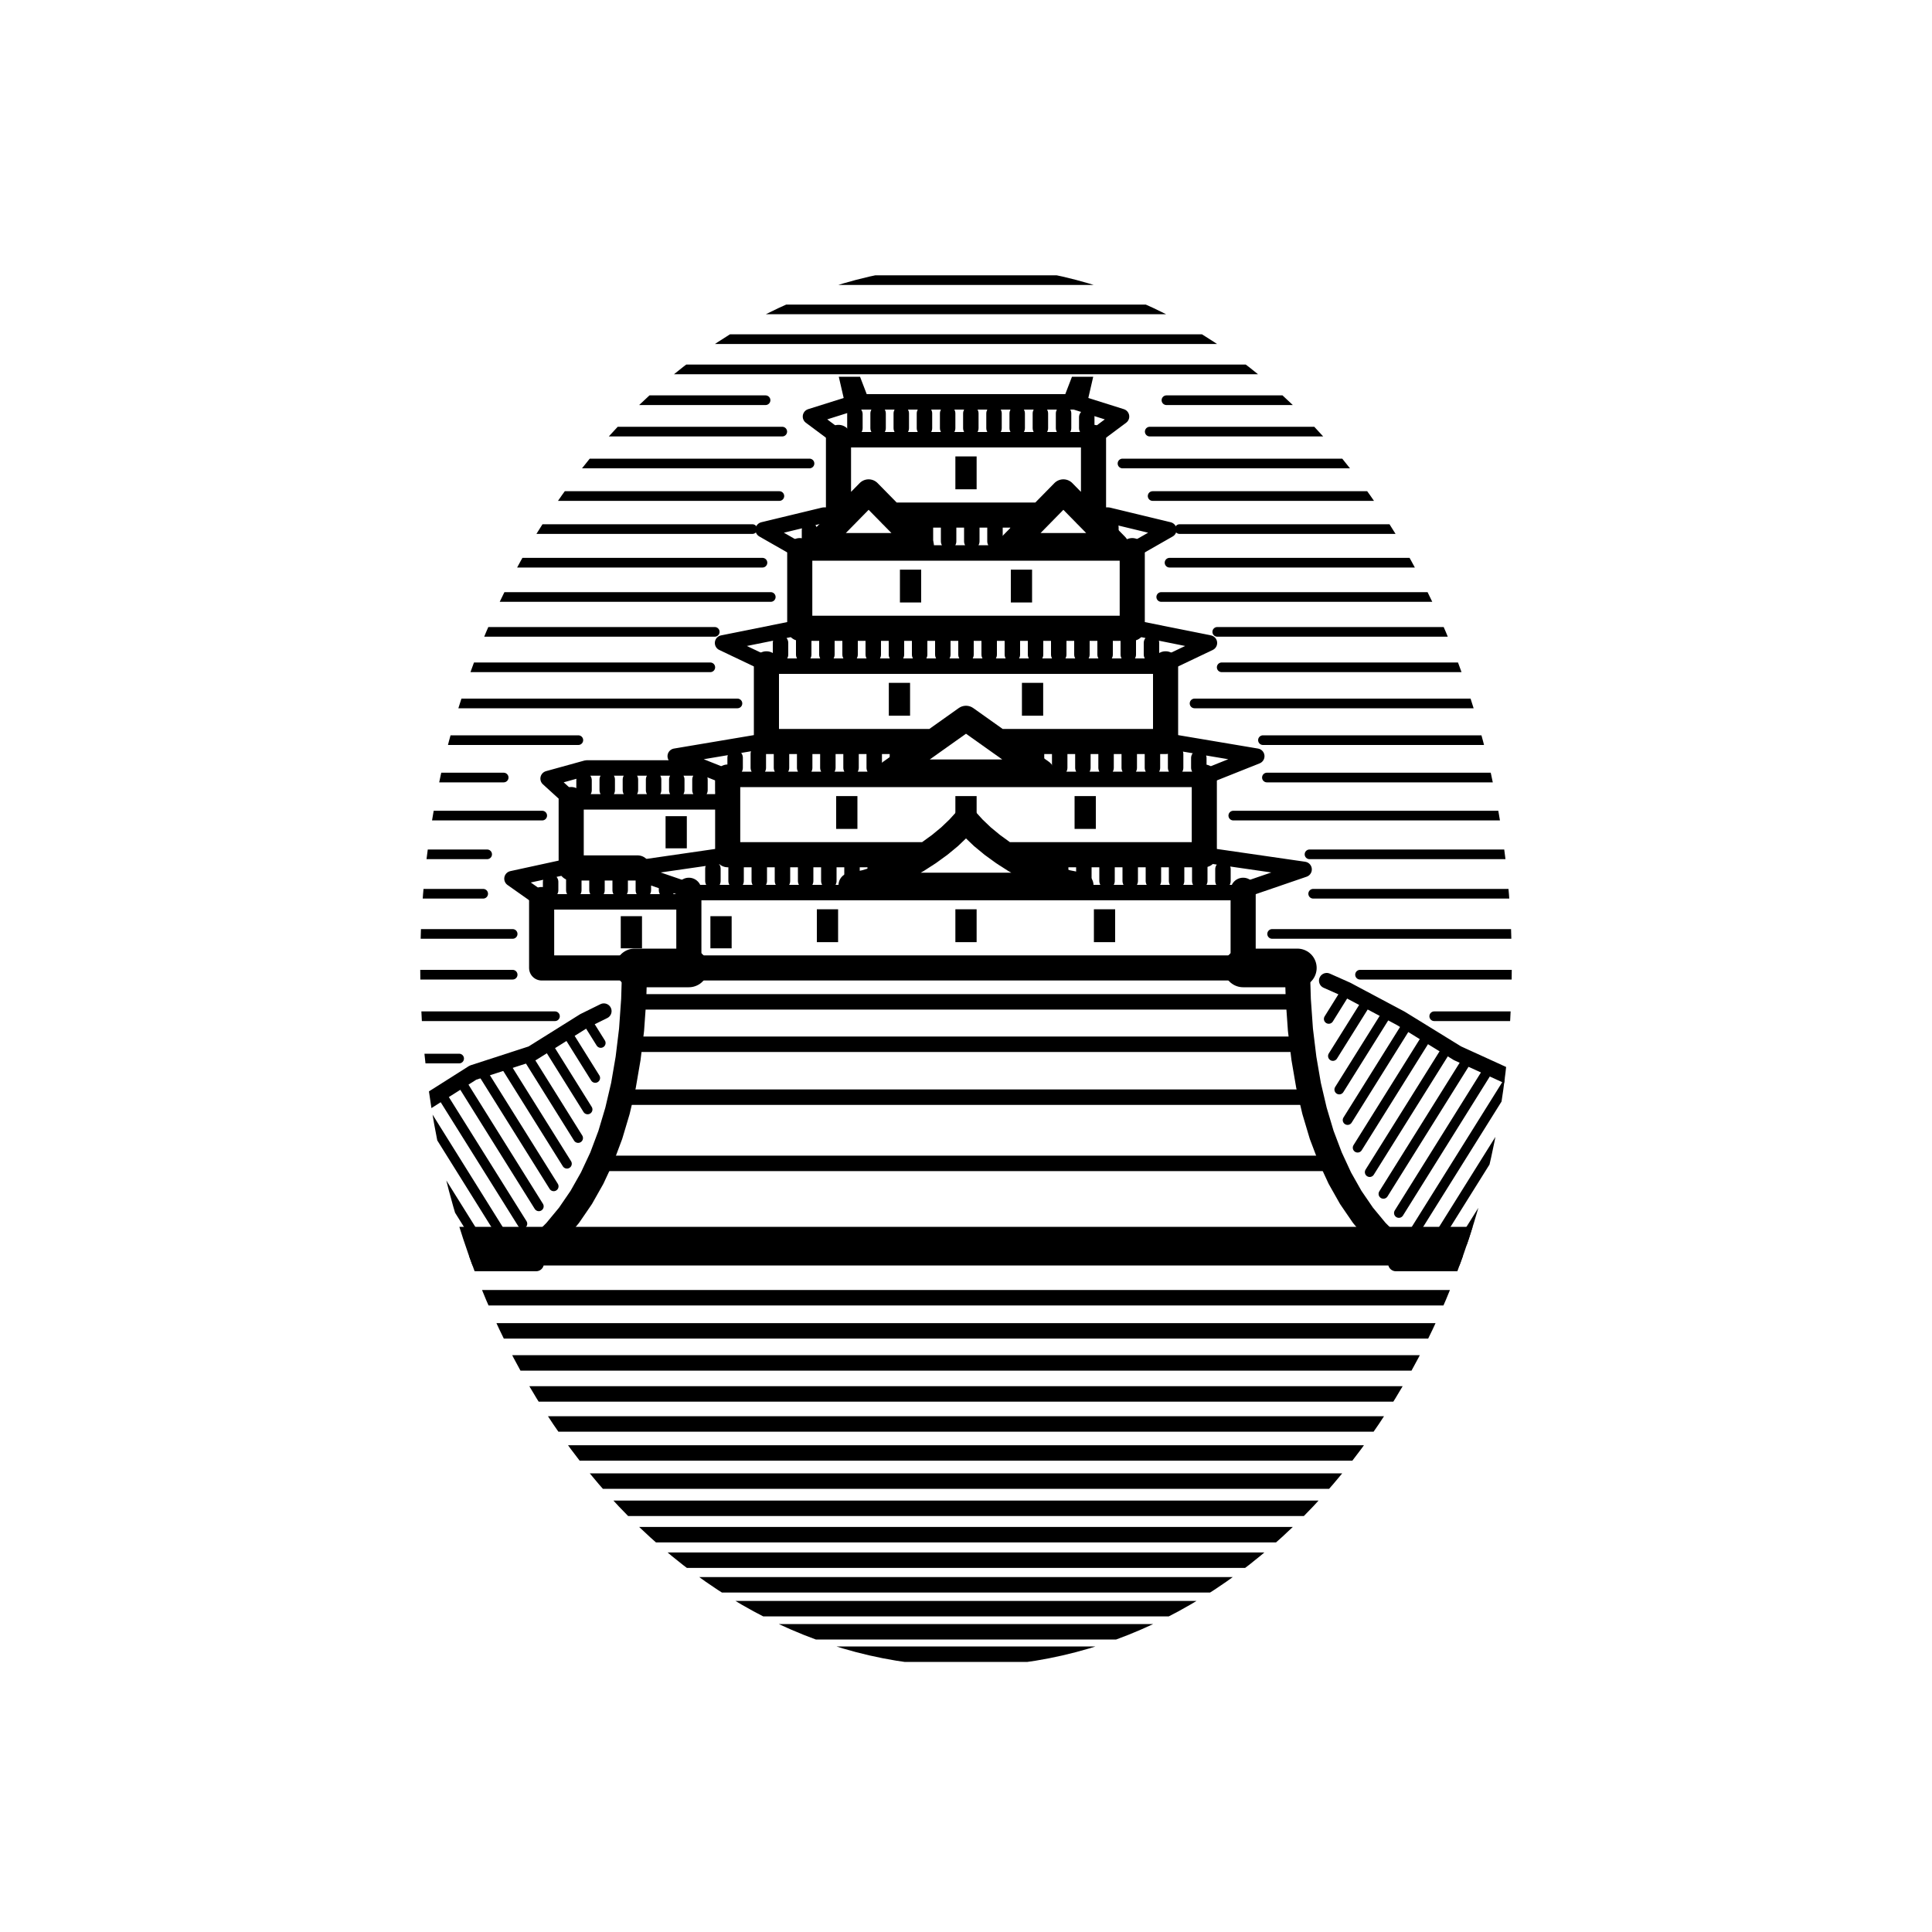
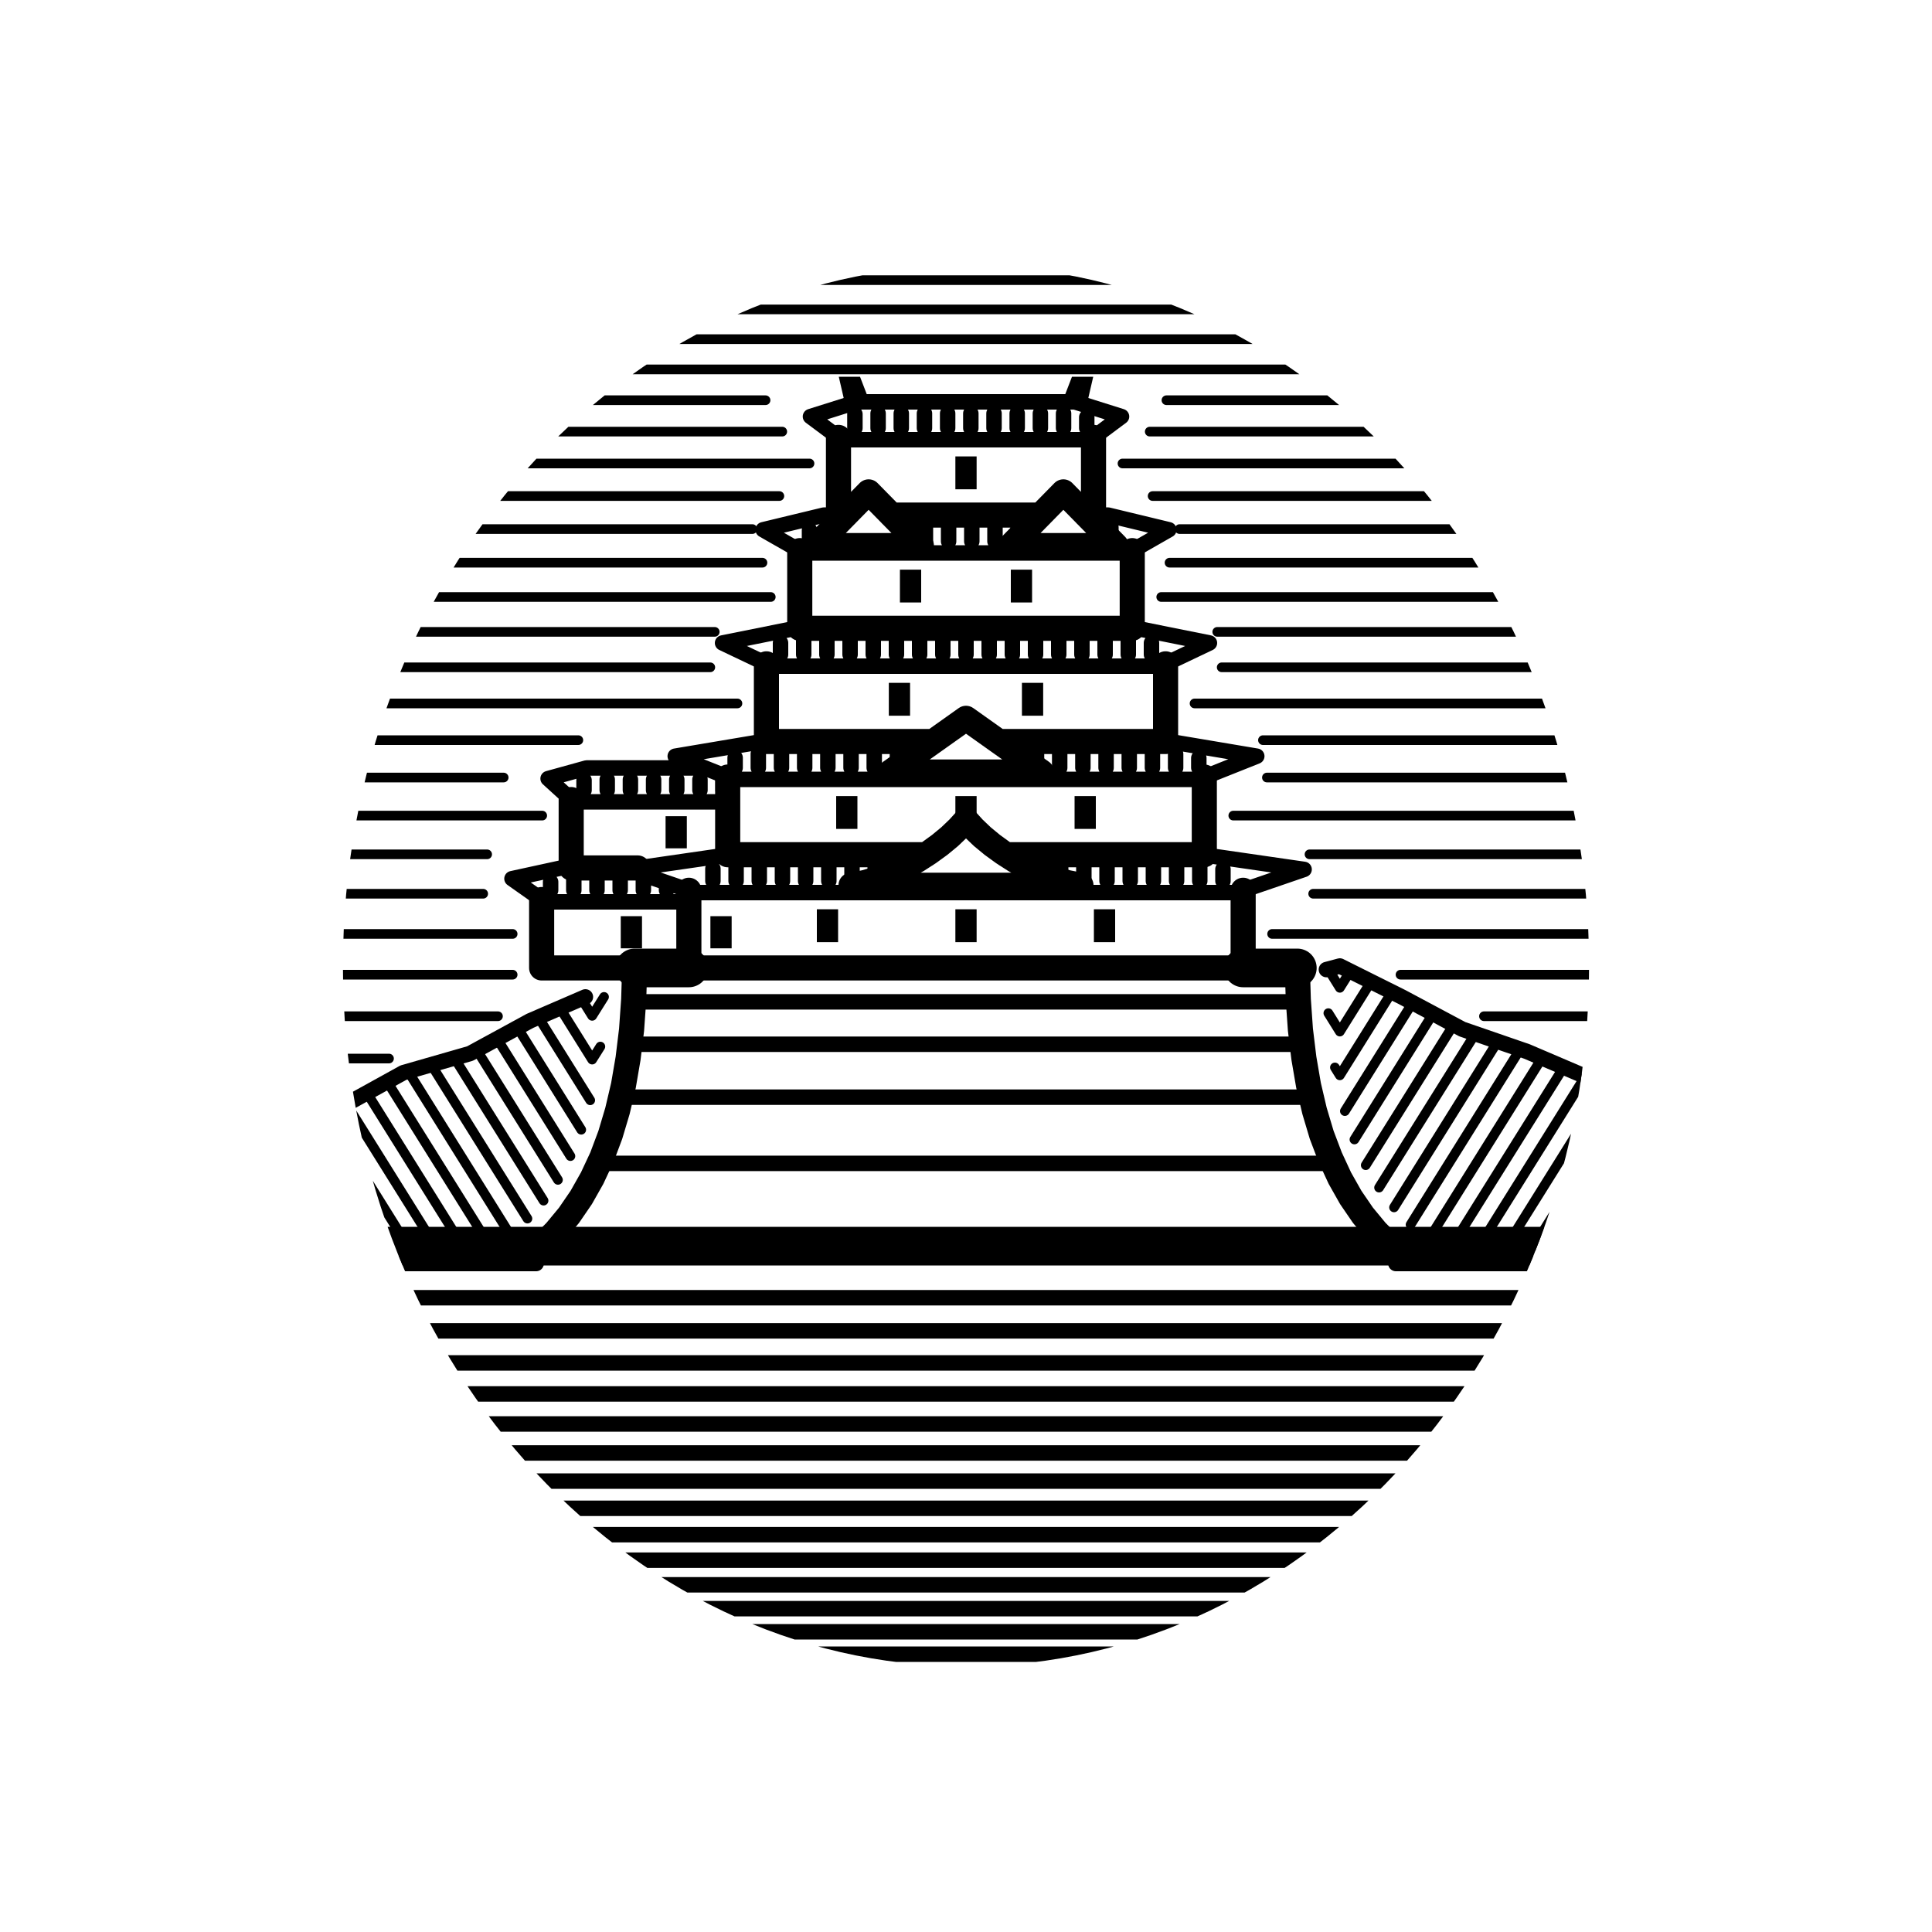
<svg xmlns="http://www.w3.org/2000/svg" viewBox="0 0 200 200">
  <defs>
    <clipPath id="w">
-       <path d="M43.5 100A56.5 72.5 0 1 1 156.5 100A56.5 72.5 0 1 1 43.5 100Z" />
+       <path d="M35.5 100A64.5 72.5 0 1 1 164.5 100A64.5 72.5 0 1 1 35.5 100Z" />
    </clipPath>
  </defs>
  <g clip-path="url(#w)" fill="none" stroke="#000" stroke-linecap="round" stroke-linejoin="round">
    <path d="M64.26 94.84L66.46 94.84L66.46 98.17L64.26 98.17ZM73.54 94.84L75.74 94.84L75.74 98.17L73.54 98.17ZM68.9 84.49L71.1 84.49L71.1 87.82L68.9 87.82ZM84.56 94.13L86.76 94.13L86.76 97.53L84.56 97.53ZM98.9 94.13L101.1 94.13L101.1 97.53L98.9 97.53ZM113.24 94.13L115.44 94.13L115.44 97.53L113.24 97.53ZM86.56 82.41L88.76 82.41L88.76 85.81L86.56 85.81ZM98.9 82.41L101.1 82.41L101.1 85.81L98.9 85.81ZM111.24 82.41L113.44 82.41L113.44 85.81L111.24 85.81ZM92.01 70.69L94.21 70.69L94.21 74.09L92.01 74.09ZM105.79 70.69L107.99 70.69L107.99 74.09L105.79 74.09ZM93.16 58.97L95.36 58.97L95.36 62.37L93.16 62.37ZM104.64 58.97L106.84 58.97L106.84 62.37L104.64 62.37ZM98.9 47.25L101.1 47.25L101.1 50.65L98.9 50.65ZM87.43 41.6L86.83 39L89.03 39L90.03 41.6ZM109.97 41.6L110.97 39L113.17 39L112.57 41.6Z" fill="#000" stroke="none" />
-     <path d="M43.5 29L156.5 29M43.5 32.03L156.5 32.03M43.5 35.11L156.5 35.11M43.5 38.24L156.5 38.24M43.5 41.43L79.25 41.43M120.75 41.43L156.5 41.43M43.5 44.68L80.98 44.68M119.02 44.68L156.5 44.68M43.5 47.98L83.8 47.98M116.2 47.98L156.5 47.98M43.5 51.35L80.68 51.35M119.32 51.35L156.5 51.35M43.5 54.77L77.89 54.77M122.11 54.77L156.5 54.77M43.5 58.25L78.93 58.25M121.07 58.25L156.5 58.25M43.5 61.8L79.79 61.8M120.21 61.8L156.5 61.8M43.5 65.41L73.99 65.41M126.01 65.41L156.5 65.41M43.5 69.08L73.53 69.08M126.47 69.08L156.5 69.08M43.5 72.82L76.34 72.82M123.66 72.82L156.5 72.82M43.5 76.62L59.87 76.62M130.74 76.62L156.5 76.62M43.5 80.49L52.14 80.49M131.15 80.49L156.5 80.49M43.5 84.43L56.13 84.43M127.67 84.43L156.5 84.43M43.5 88.44L50.43 88.44M135.56 88.44L156.5 88.44M43.5 92.52L50.02 92.52M135.94 92.52L156.5 92.52M43.5 96.68L53.07 96.68M131.69 96.68L156.5 96.68M43.5 100.9L53.07 100.9M140.79 100.9L156.5 100.9M43.5 105.2L57.45 105.2M148.47 105.2L156.5 105.2M43.5 109.58L47.53 109.58M60.69 105.57L62.19 107.97M58.64 106.82L61.62 111.59M56.61 108.09L60.83 114.85M54.5 109.24L59.85 117.81M52.15 110.01L58.69 120.47M49.79 110.77L57.32 122.81M47.65 111.87L55.78 124.88M45.62 113.16L54.08 126.68M43.6 114.44L52.69 129M43.5 118.82L49.86 129M43.5 123.34L47.03 129M43.5 127.87L44.2 129M137.55 105.48L139.44 102.45M137.98 109.32L141.57 103.58M138.64 112.79L143.69 104.72M139.5 115.95L145.78 105.9M140.54 118.81L147.82 107.16M141.79 121.34L149.87 108.42M143.21 123.59L151.99 109.54M144.81 125.57L154.19 110.55M145.49 129L156.4 111.55M148.32 129L156.5 115.92M151.15 129L156.5 120.44M153.98 129L156.5 124.97" stroke-width="1" />
-     <path d="M43.5 114.5L48.96 111.04L55.06 109.06L60.46 105.68L62.51 104.67M137.34 101.52L139.43 102.45L145.01 105.42L150.87 109.03L156.5 111.6M43.5 130.8L55.5 130.8M144.5 130.8L156.5 130.8M43.5 134.34L156.5 134.34M43.5 137.77L156.5 137.77M43.5 141.09L156.5 141.09M43.5 144.3L156.5 144.3M43.5 147.41L156.5 147.41M43.5 150.41L156.5 150.41M43.5 153.32L156.5 153.32M43.5 156.14L156.5 156.14M43.5 158.87L156.5 158.87M43.5 161.51L156.5 161.51M43.5 164.06L156.5 164.06M43.5 166.53L156.5 166.53M43.5 168.92L156.5 168.92M43.5 171.24L156.5 171.24M53 90.96L58.1 89.85L59.13 89.85L66.01 89.85M71.31 93.36L56.4 93.36L53 90.96M69 91.37L69 92.16M66.6 91.05L66.6 92.16M64.2 91.05L64.2 92.16M61.8 91.05L61.8 92.16M59.4 91.05L59.4 92.16M57 91.29L57 92.16M56.74 80.6L60.72 79.5L72.97 79.5M75.33 83.01L59.39 83.01L56.74 80.6M74.86 80.7L74.86 81.8M72.46 80.7L72.46 81.8M70.06 80.7L70.06 81.8M67.66 80.7L67.66 81.8M65.26 80.7L65.26 81.8M62.86 80.7L62.86 81.8M60.46 80.77L60.46 81.8M62.81 120.43L137.19 120.43M65.05 113.58L134.95 113.58M66 108.1L134 108.1M66.39 103.71L133.61 103.71M65 90L75.5 88.48M124.5 88.48L135 90L128 92.4L72 92.4L65 90M126.6 89.98L126.6 91.2M124.2 89.68L124.2 91.2M121.8 89.68L121.8 91.2M119.4 89.68L119.4 91.2M117 89.68L117 91.2M114.6 89.68L114.6 91.2M112.2 89.68L112.2 91.2M109.8 89.68L109.8 91.16M107.4 89.68L107.4 90.27M93 89.68L93 90.08M90.6 89.68L90.6 91.04M88.2 89.68L88.2 91.2M85.8 89.68L85.8 91.2M83.4 89.68L83.4 91.2M81 89.68L81 91.2M78.6 89.68L78.6 91.2M76.2 89.68L76.2 91.2M73.8 89.93L73.8 91.2M69.9 78.28L78.93 76.76L79.34 76.76M120.66 76.76L121.07 76.76L130.1 78.28L124.08 80.68L75.92 80.68L69.9 78.28M124.1 78.47L124.1 79.47M121.7 78.07L121.7 79.48M119.3 77.96L119.3 79.48M116.9 77.96L116.9 79.48M114.5 77.96L114.5 79.48M112.1 77.96L112.1 79.48M109.7 77.96L109.7 79.48M107.3 77.96L107.3 79.48M92.9 77.96L92.9 79.41M90.5 77.96L90.5 79.48M88.1 77.96L88.1 79.48M85.7 77.96L85.7 79.48M83.3 77.96L83.3 79.48M80.9 77.96L80.9 79.48M78.5 78.03L78.5 79.48M76.1 78.44L76.1 79.48M74.8 66.56L82.36 65.04L82.79 65.04L117.21 65.04L117.64 65.04L125.2 66.56L120.16 68.96L79.84 68.96L74.8 66.56M119.2 66.55L119.2 67.76M116.8 66.24L116.8 67.76M114.4 66.24L114.4 67.76M112 66.24L112 67.76M109.6 66.24L109.6 67.76M107.2 66.24L107.2 67.76M104.8 66.24L104.8 67.76M102.4 66.24L102.4 67.76M100 66.24L100 67.76M97.6 66.24L97.6 67.76M95.2 66.24L95.2 67.76M92.8 66.24L92.8 67.76M90.4 66.24L90.4 67.76M88 66.24L88 67.76M85.6 66.24L85.6 67.76M83.2 66.24L83.2 67.76M80.8 66.55L80.8 67.76M79 54.84L85.3 53.32L86.8 53.32L87.57 53.32M92.27 53.32L107.73 53.32M112.43 53.32L113.2 53.32L114.7 53.32L121 54.84L116.8 57.24L83.2 57.24L79 54.84M115 54.59L115 55.93M105.4 54.52L105.4 55.69M103 54.52L103 56.04M100.6 54.52L100.6 56.04M98.2 54.52L98.2 56.04M95.8 54.52L95.8 56.04M86.2 54.52L86.2 54.71M83.8 54.88L83.8 56.04M83.9 43.12L88.73 41.6L111.27 41.6L116.1 43.12L112.88 45.52L87.12 45.52ZM112.5 43.19L112.5 44.32M110.1 42.8L110.1 44.32M107.7 42.8L107.7 44.32M105.3 42.8L105.3 44.32M102.9 42.8L102.9 44.32M100.5 42.8L100.5 44.32M98.1 42.8L98.1 44.32M95.7 42.8L95.7 44.32M93.3 42.8L93.3 44.32M90.9 42.8L90.9 44.32M88.5 42.87L88.5 44.32" stroke-width="1.6" />
+     <path d="M35.5 29L164.5 29M35.5 32.03L164.5 32.03M35.5 35.11L164.5 35.11M35.5 38.24L164.5 38.24M35.5 41.43L79.25 41.43M120.75 41.43L164.5 41.43M35.5 44.68L80.98 44.68M119.02 44.68L164.5 44.68M35.5 47.98L83.8 47.98M116.2 47.98L164.5 47.98M35.5 51.35L80.68 51.35M119.32 51.35L164.5 51.35M35.5 54.77L77.89 54.77M122.11 54.77L164.5 54.77M35.5 58.25L78.93 58.25M121.07 58.25L164.5 58.25M35.5 61.8L79.79 61.8M120.21 61.8L164.5 61.8M35.5 65.41L73.99 65.41M126.01 65.41L164.5 65.41M35.5 69.08L73.53 69.08M126.47 69.08L164.5 69.08M35.5 72.82L76.34 72.82M123.66 72.82L164.5 72.82M35.5 76.62L59.87 76.62M130.74 76.62L164.5 76.62M35.5 80.49L52.14 80.49M131.15 80.49L164.5 80.49M35.5 84.43L56.13 84.43M127.67 84.43L164.5 84.43M35.5 88.44L50.43 88.44M135.56 88.44L164.5 88.44M35.5 92.52L50.02 92.52M135.94 92.52L164.5 92.52M35.5 96.68L53.07 96.68M131.69 96.68L164.5 96.68M35.5 100.9L53.07 100.9M144.98 100.9L164.5 100.9M35.5 105.2L51.55 105.2M153.62 105.2L164.5 105.2M35.5 109.58L40.27 109.58M60.19 103.38L61.3 105.16M57.96 104.34L61.3 109.69M55.73 105.3L61.1 113.9M53.57 106.38L60.17 116.95M51.46 107.53L59.05 119.68M49.35 108.68L57.76 122.14M47.04 109.52L56.27 124.29M44.64 110.21L54.6 126.15M42.25 110.9L53.55 129M40.08 111.97L50.72 129M37.98 113.13L47.89 129M35.87 114.29L45.06 129M35.5 118.22L42.23 129M35.5 122.75L39.4 129M35.5 127.28L36.57 129M61.3 105.16L62.53 103.2M61.3 109.69L62.15 108.34M137.49 100.32L138.7 102.26M137.51 104.88L138.7 106.79M138.19 110.5L138.7 111.32M138.7 102.26L139.78 100.54M138.7 106.79L141.93 101.62M138.7 111.32L144.09 102.69M139.22 115.02L146.23 103.8M140.21 117.96L148.35 104.93M141.38 120.62L150.48 106.07M142.76 122.94L152.72 107.01M144.31 124.99L155.04 107.81M146.02 126.78L157.37 108.61M147.46 129L159.63 109.52M150.29 129L161.87 110.48M153.12 129L164.1 111.43M155.95 129L164.5 115.32M158.78 129L164.5 119.85M161.61 129L164.5 124.38" stroke-width="1" />
+     <path d="M35.5 114.5L41.76 111.04L48.66 109.06L54.86 105.68L60.6 103.2M137.31 100.37L138.7 100L145.17 103.23L151.37 106.54L158.07 108.85L164.5 111.6M35.5 130.8L55.5 130.8M144.5 130.8L164.5 130.8M35.5 134.34L164.5 134.34M35.5 137.77L164.5 137.77M35.5 141.09L164.5 141.09M35.5 144.3L164.5 144.3M35.5 147.41L164.5 147.41M35.5 150.41L164.5 150.41M35.5 153.32L164.5 153.32M35.5 156.14L164.5 156.14M35.5 158.87L164.5 158.87M35.5 161.51L164.5 161.51M35.5 164.06L164.5 164.06M35.5 166.53L164.5 166.53M35.5 168.92L164.5 168.92M35.5 171.24L164.5 171.24M53 90.96L58.1 89.85L59.13 89.85L66.01 89.85M71.31 93.36L56.4 93.36L53 90.96M69 91.37L69 92.16M66.6 91.05L66.6 92.16M64.2 91.05L64.2 92.16M61.8 91.05L61.8 92.16M59.4 91.05L59.4 92.16M57 91.29L57 92.16M56.74 80.6L60.72 79.5L72.97 79.5M75.33 83.01L59.39 83.01L56.74 80.6M74.86 80.7L74.86 81.8M72.46 80.7L72.46 81.8M70.06 80.7L70.06 81.8M67.66 80.7L67.66 81.8M65.26 80.7L65.26 81.8M62.86 80.7L62.86 81.8M60.46 80.77L60.46 81.8M62.81 120.43L137.19 120.43M65.05 113.58L134.95 113.58M66 108.1L134 108.1M66.39 103.71L133.61 103.71M65 90L75.5 88.48M124.5 88.48L135 90L128 92.4L72 92.4L65 90M126.6 89.98L126.6 91.2M124.2 89.68L124.2 91.2M121.8 89.68L121.8 91.2M119.4 89.68L119.4 91.2M117 89.68L117 91.2M114.6 89.68L114.6 91.2M112.2 89.68L112.2 91.2M109.8 89.68L109.8 91.16M107.4 89.68L107.4 90.27M93 89.68L93 90.08M90.6 89.68L90.6 91.04M88.2 89.68L88.2 91.2M85.8 89.68L85.8 91.2M83.4 89.68L83.4 91.2M81 89.68L81 91.2M78.6 89.68L78.6 91.2M76.2 89.68L76.2 91.2M73.8 89.93L73.8 91.2M69.9 78.28L78.93 76.76L79.34 76.76M120.66 76.76L121.07 76.76L130.1 78.28L124.08 80.68L75.92 80.68L69.9 78.28M124.1 78.47L124.1 79.47M121.7 78.07L121.7 79.48M119.3 77.96L119.3 79.48M116.9 77.96L116.9 79.48M114.5 77.96L114.5 79.48M112.1 77.96L112.1 79.48M109.7 77.96L109.7 79.48M107.3 77.96L107.3 79.48M92.9 77.96L92.9 79.41M90.5 77.96L90.5 79.48M88.1 77.96L88.1 79.48M85.7 77.96L85.7 79.48M83.3 77.96L83.3 79.48M80.9 77.96L80.9 79.48M78.5 78.03L78.5 79.48M76.1 78.44L76.1 79.48M74.8 66.56L82.36 65.04L82.79 65.04L117.21 65.04L117.64 65.04L125.2 66.56L120.16 68.96L79.84 68.96L74.8 66.56M119.2 66.55L119.2 67.76M116.8 66.24L116.8 67.76M114.4 66.24L114.4 67.76M112 66.24L112 67.76M109.6 66.24L109.6 67.76M107.2 66.24L107.2 67.76M104.8 66.24L104.8 67.76M102.4 66.24L102.4 67.76M100 66.24L100 67.76M97.6 66.24L97.6 67.76M95.2 66.24L95.2 67.76M92.8 66.24L92.8 67.76M90.4 66.24L90.4 67.76M88 66.24L88 67.76M85.6 66.24L85.6 67.76M83.2 66.24L83.2 67.76M80.8 66.55L80.8 67.76M79 54.84L85.3 53.32L86.8 53.32L87.57 53.32M92.27 53.32L107.73 53.32M112.43 53.32L113.2 53.32L114.7 53.32L121 54.84L116.8 57.24L83.2 57.24L79 54.84M115 54.59L115 55.93M105.4 54.52L105.4 55.69M103 54.52L103 56.04M100.6 54.52L100.6 56.04M98.2 54.52L98.2 56.04M95.8 54.52L95.8 56.04M86.2 54.52L86.2 54.71M83.8 54.88L83.8 56.04M83.9 43.12L88.73 41.6L111.27 41.6L116.1 43.12L112.88 45.52L87.12 45.52ZM112.5 43.19L112.5 44.32M110.1 42.8L110.1 44.32M107.7 42.8L107.7 44.32M105.3 42.8L105.3 44.32M102.9 42.8L102.9 44.32M100.5 42.8L100.5 44.32M98.1 42.8L98.1 44.32M95.7 42.8L95.7 44.32M93.3 42.8L93.3 44.32M90.9 42.8L90.9 44.32M88.5 42.87L88.5 44.32" stroke-width="1.6" />
    <path d="M65.7 100.2L56.07 100.2L56.07 93.12M66.01 89.85L59.13 89.85L59.13 82.77M65.7 100.2L65.6 103.48L65.38 106.6L65.02 109.56L64.54 112.36L63.92 115L63.18 117.48L62.31 119.8L61.3 121.96L60.17 123.96L58.91 125.8L57.52 127.48L56 129L144 129L142.48 127.48L141.09 125.8L139.83 123.96L138.7 121.96L137.7 119.8L136.82 117.48L136.08 115L135.46 112.36L134.98 109.56L134.62 106.6L134.4 103.48L134.3 100.2L128.69 100.2M71.31 100.2L65.7 100.2M128.69 92.16L128.69 100.2L71.31 100.2L71.31 92.16M124.67 80.44L124.67 88.48L104.15 88.48M95.85 88.48L75.33 88.48L75.33 80.44M120.66 68.72L120.66 76.76L103.38 76.76M96.62 76.76L79.34 76.76L79.34 68.72M117.21 57L117.21 65.04L82.79 65.04L82.79 57M113.2 45.28L113.2 53.32L112.43 53.32M107.73 53.32L92.27 53.32M87.57 53.32L86.8 53.32L86.8 45.28M88.1 91.64L89.53 91.36L90.94 90.94L92.32 90.41L93.66 89.77L94.94 89.06L96.15 88.28L97.28 87.46L98.31 86.61L99.22 85.74L100 84.88L100 84.88L100.78 85.74L101.69 86.61L102.72 87.46L103.85 88.28L105.06 89.06L106.34 89.77L107.68 90.41L109.06 90.94L110.47 91.36L111.9 91.64ZM92.17 79.92L100 74.36L107.83 79.92ZM84.46 56.48L89.92 50.92L95.38 56.48ZM104.62 56.48L110.08 50.92L115.54 56.48Z" stroke-width="2.6" />
-     <path d="M65.7 100.2L71.31 100.2M128.69 100.2L134.3 100.2M43.5 129L156.5 129" stroke-width="4" />
+     <path d="M65.7 100.2L71.31 100.2M128.69 100.2L134.3 100.2M35.5 129L164.5 129" stroke-width="4" />
  </g>
</svg>
